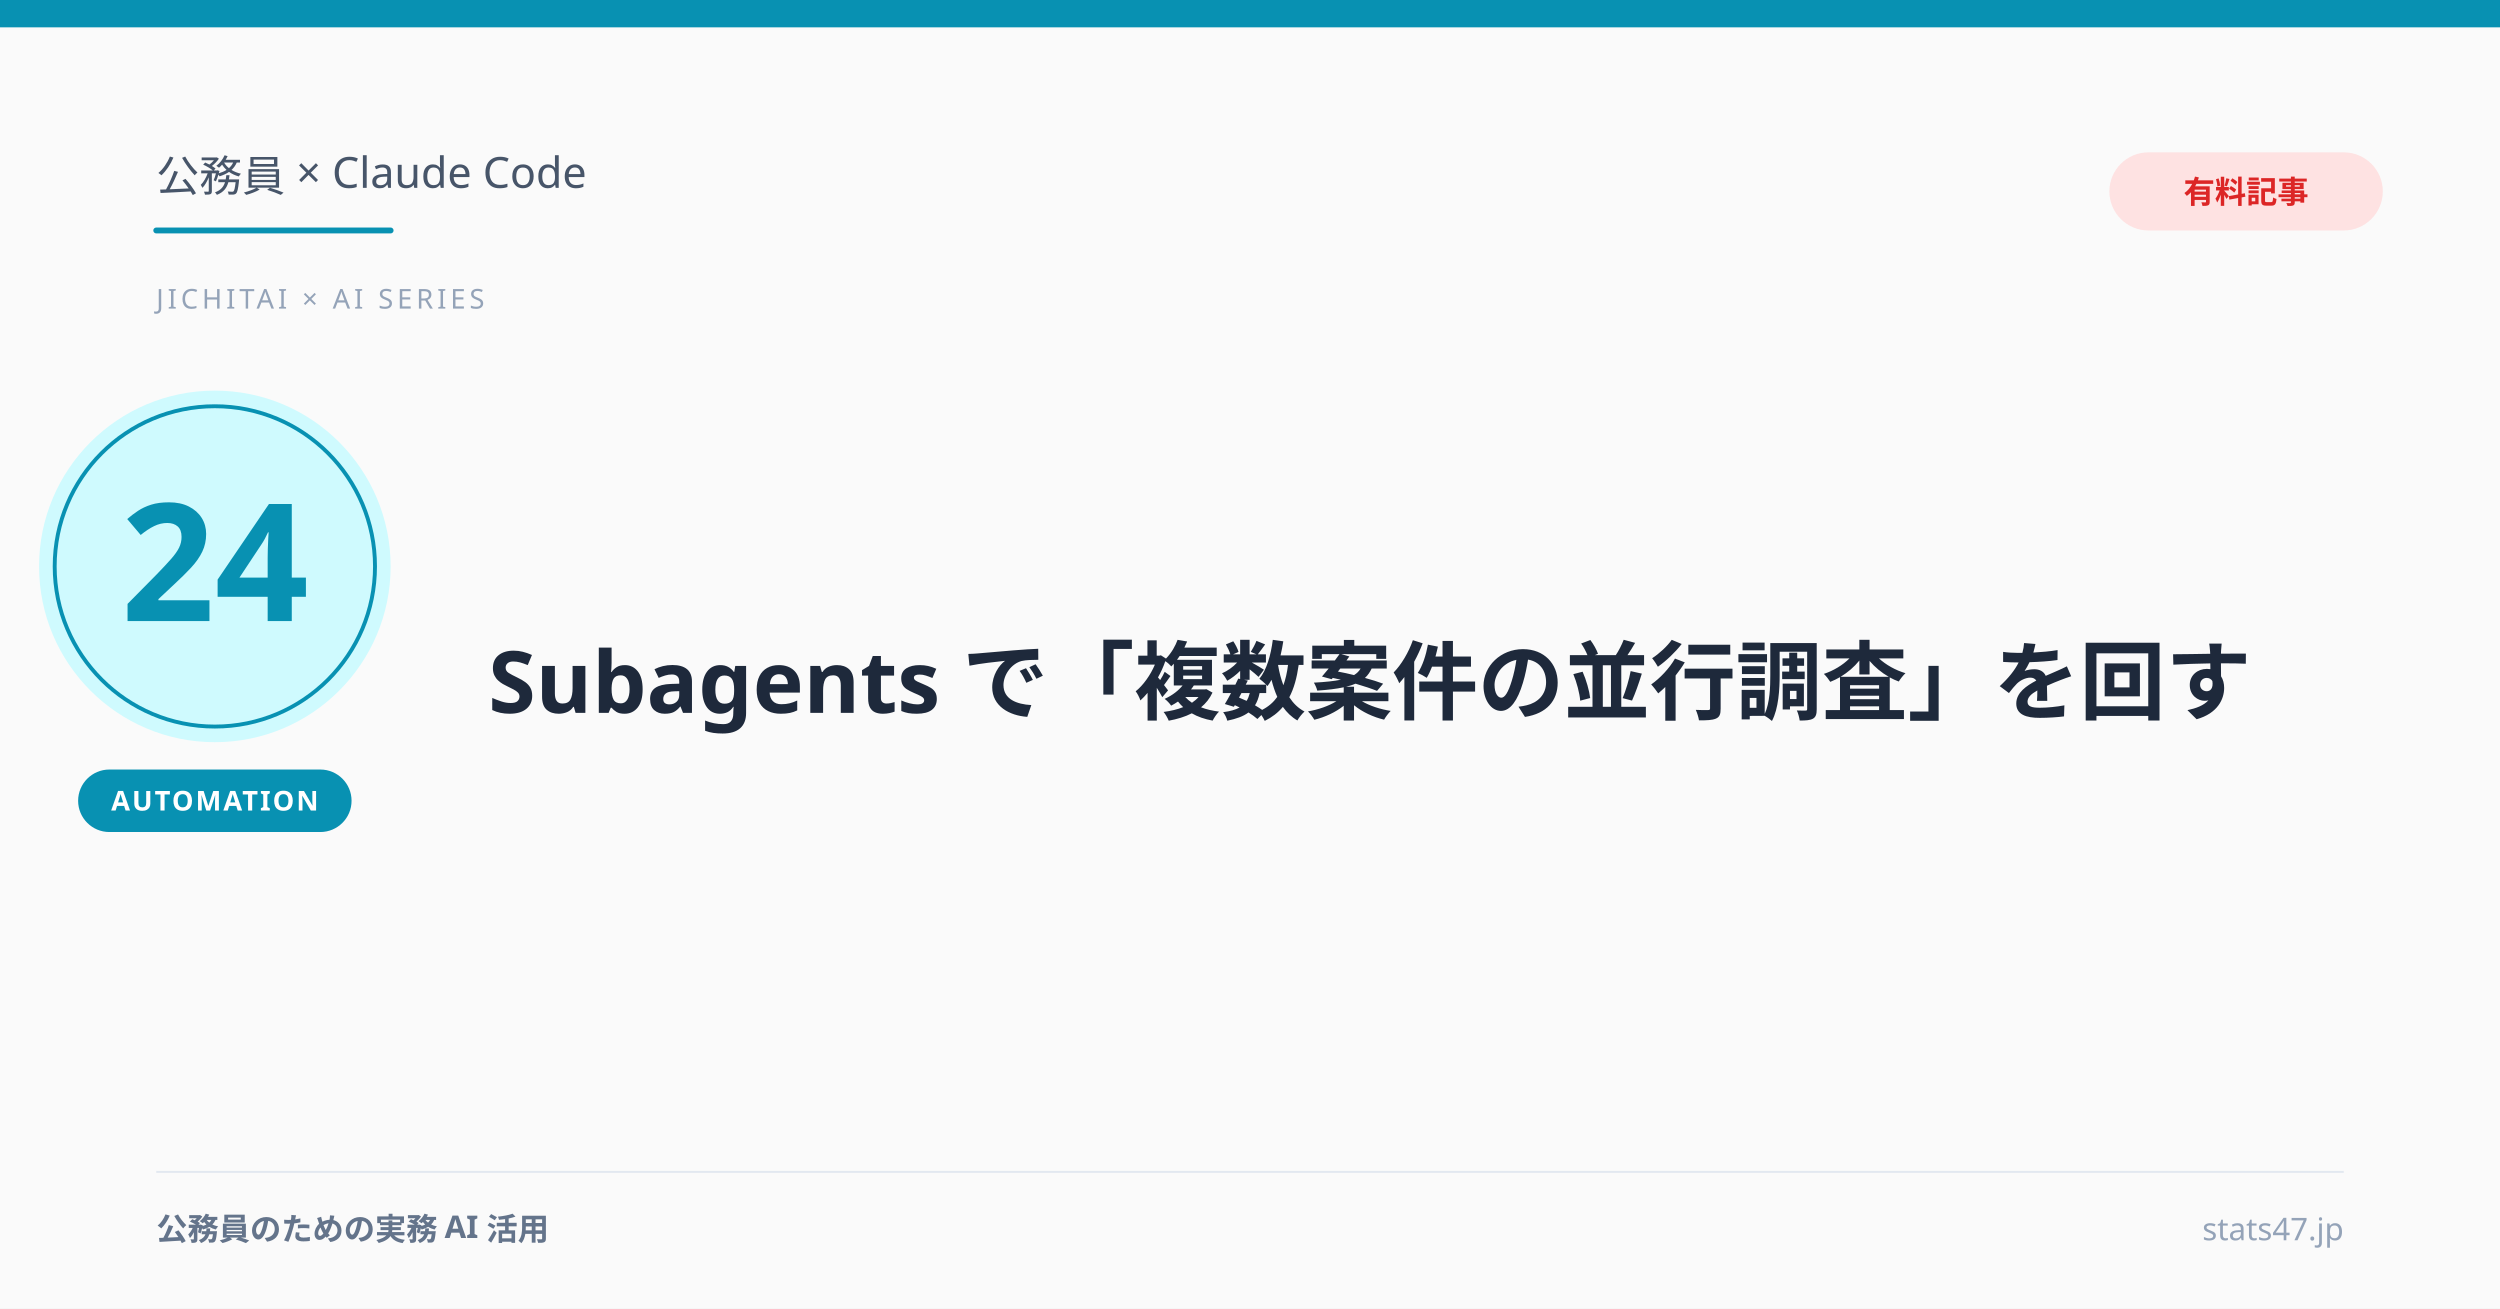
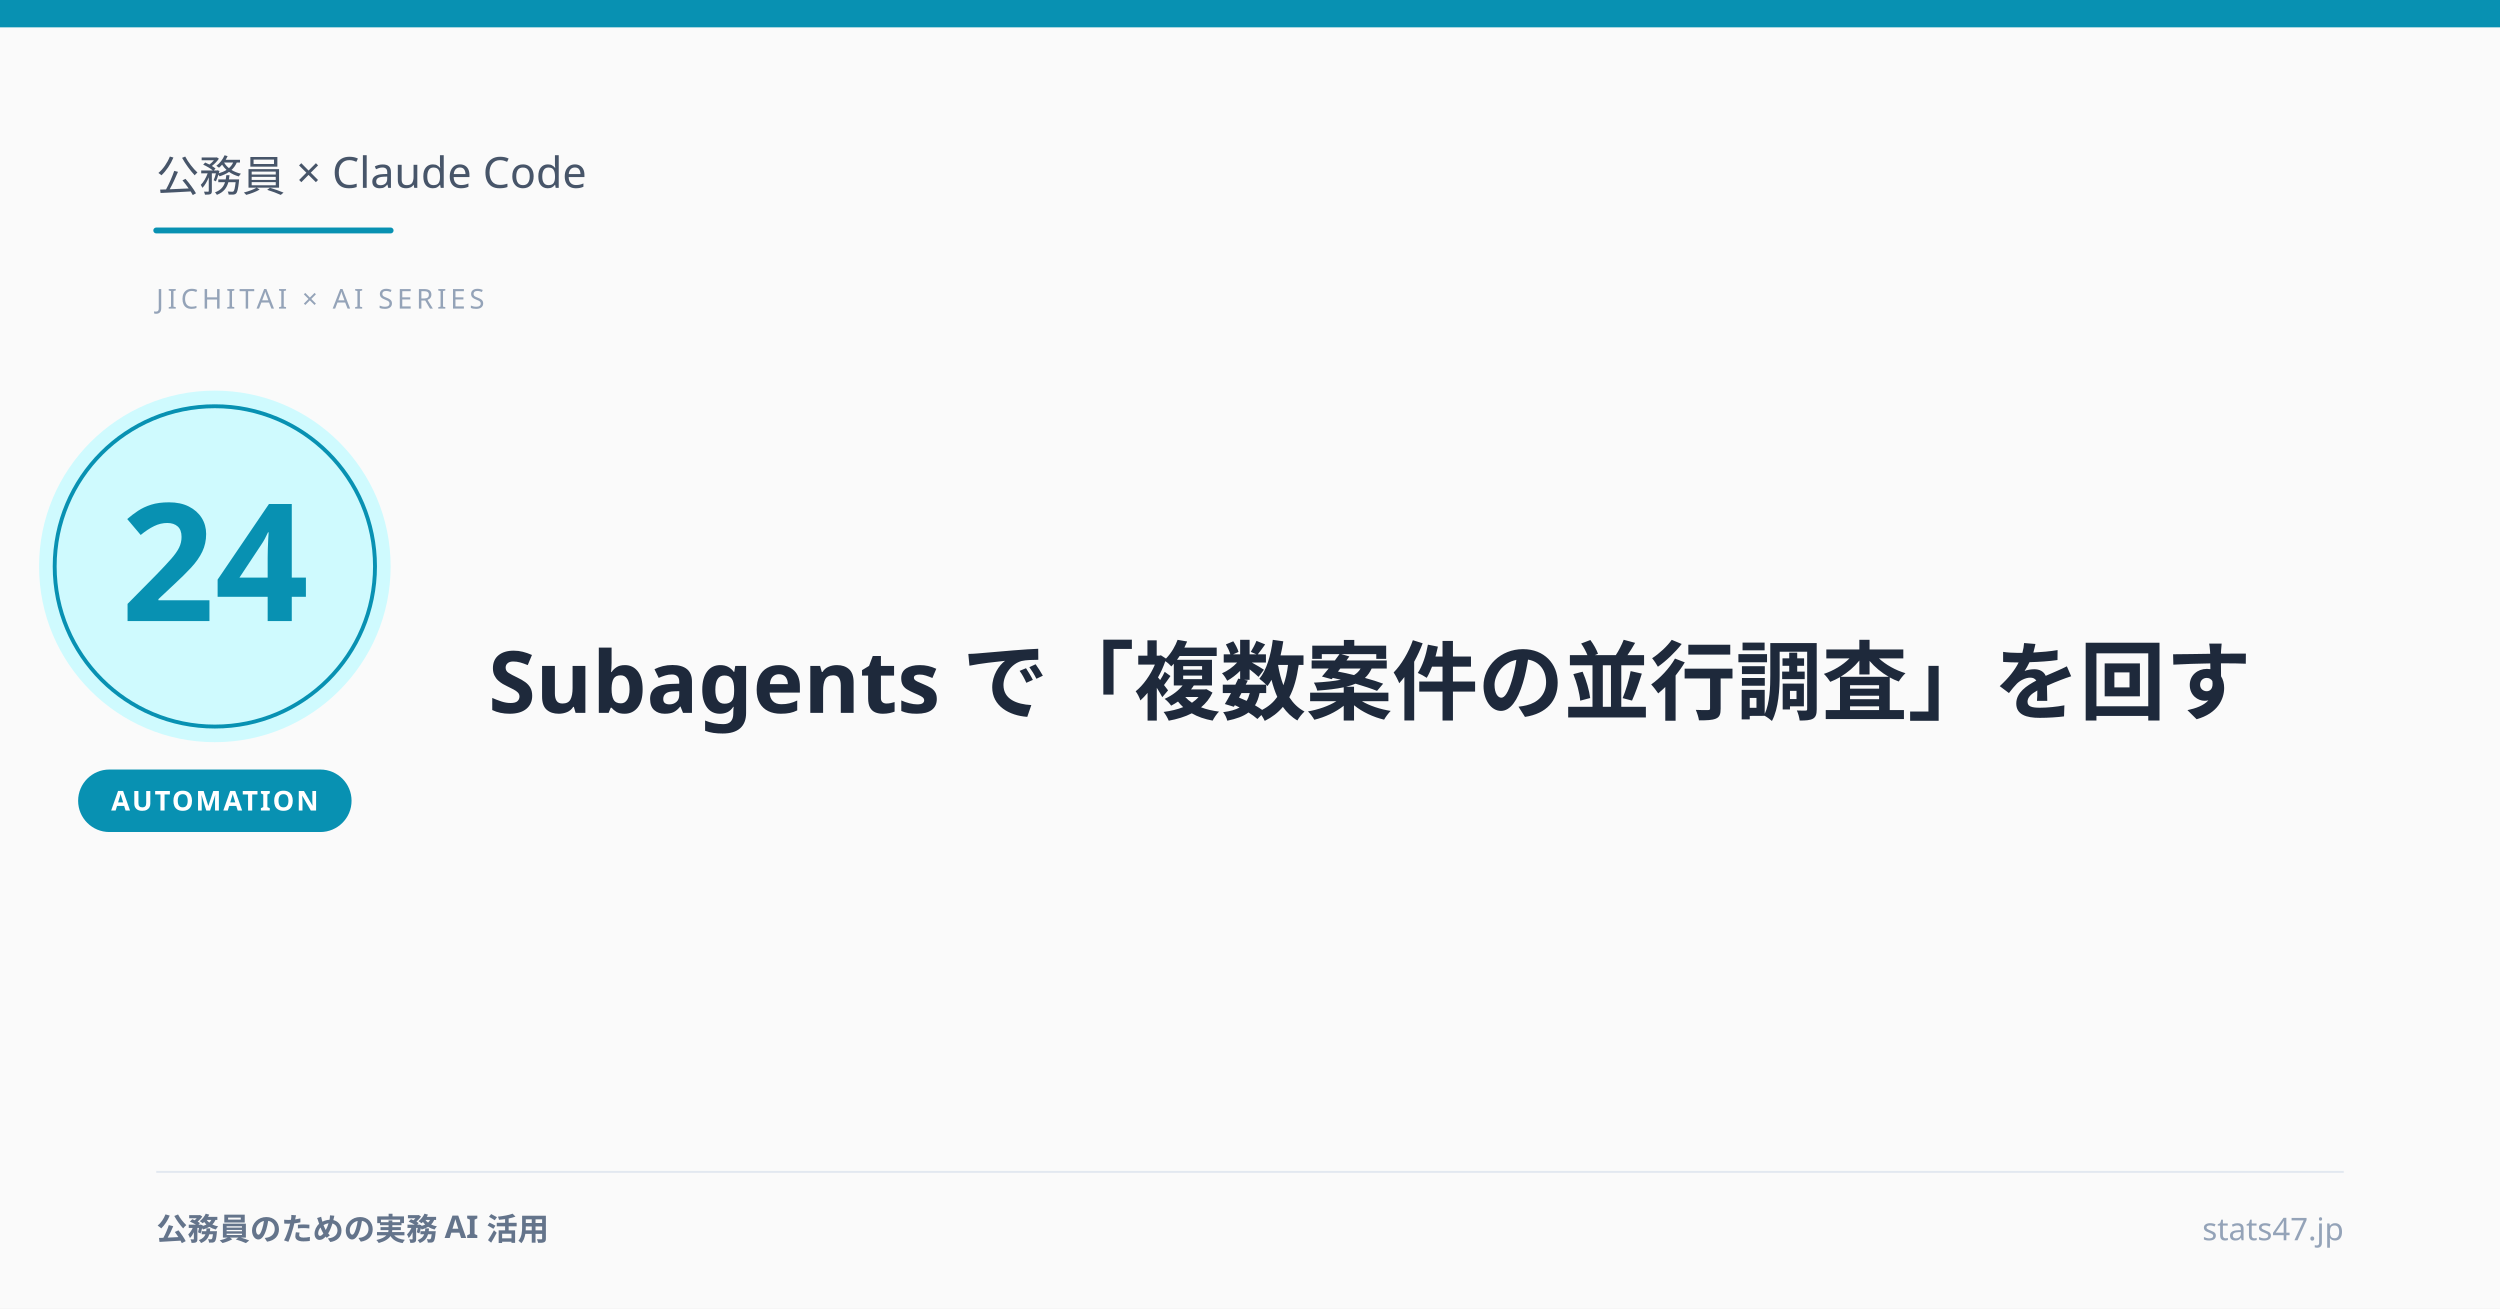
- <svg xmlns="http://www.w3.org/2000/svg" viewBox="0 0 1280 670" width="1280" height="670">
+ <svg xmlns="http://www.w3.org/2000/svg" viewBox="0 0 1280 670">
  <style>
  text { font-family: 'Hiragino Kaku Gothic ProN', 'Yu Gothic', 'Noto Sans JP', sans-serif; }
</style>
  <rect width="1280" height="670" fill="#fafafa" />
  <rect x="0" y="0" width="1280" height="14" fill="#0891b2" />
  <text x="80" y="98" font-size="22" font-weight="500" fill="#475569">公務員 × Claude Code</text>
  <line x1="80" y1="118" x2="200" y2="118" stroke="#0891b2" stroke-width="3" stroke-linecap="round" />
  <text x="80" y="158" font-size="14" font-weight="500" fill="#94a3b8" letter-spacing="2">JICHITAI × AI SERIES</text>
  <circle cx="110" cy="290" r="90" fill="#cffafe" />
  <circle cx="110" cy="290" r="82" fill="none" stroke="#0891b2" stroke-width="2" />
  <text x="110" y="318" text-anchor="middle" font-size="84" font-weight="900" fill="#0891b2">24</text>
  <rect x="40" y="394" width="140" height="32" rx="16" fill="#0891b2" />
  <text x="110" y="415" text-anchor="middle" font-size="14" font-weight="700" fill="#ffffff" letter-spacing="1">AUTOMATION</text>
  <text x="250" y="365" font-size="44" font-weight="bold" fill="#1e293b">Subagents で「複数案件の並行調査」を回す</text>
-   <rect x="1080" y="78" width="140" height="40" rx="20" fill="#fee2e2" />
-   <text x="1150" y="104" text-anchor="middle" font-size="16" font-weight="700" fill="#dc2626">有料記事</text>
  <line x1="80" y1="600" x2="1200" y2="600" stroke="#e2e8f0" stroke-width="1" />
  <text x="80" y="635" font-size="16" font-weight="600" fill="#64748b">公務員のための実務 AI 活用</text>
  <text x="1200" y="635" text-anchor="end" font-size="16" font-weight="500" fill="#94a3b8">stats47.jp</text>
</svg>
